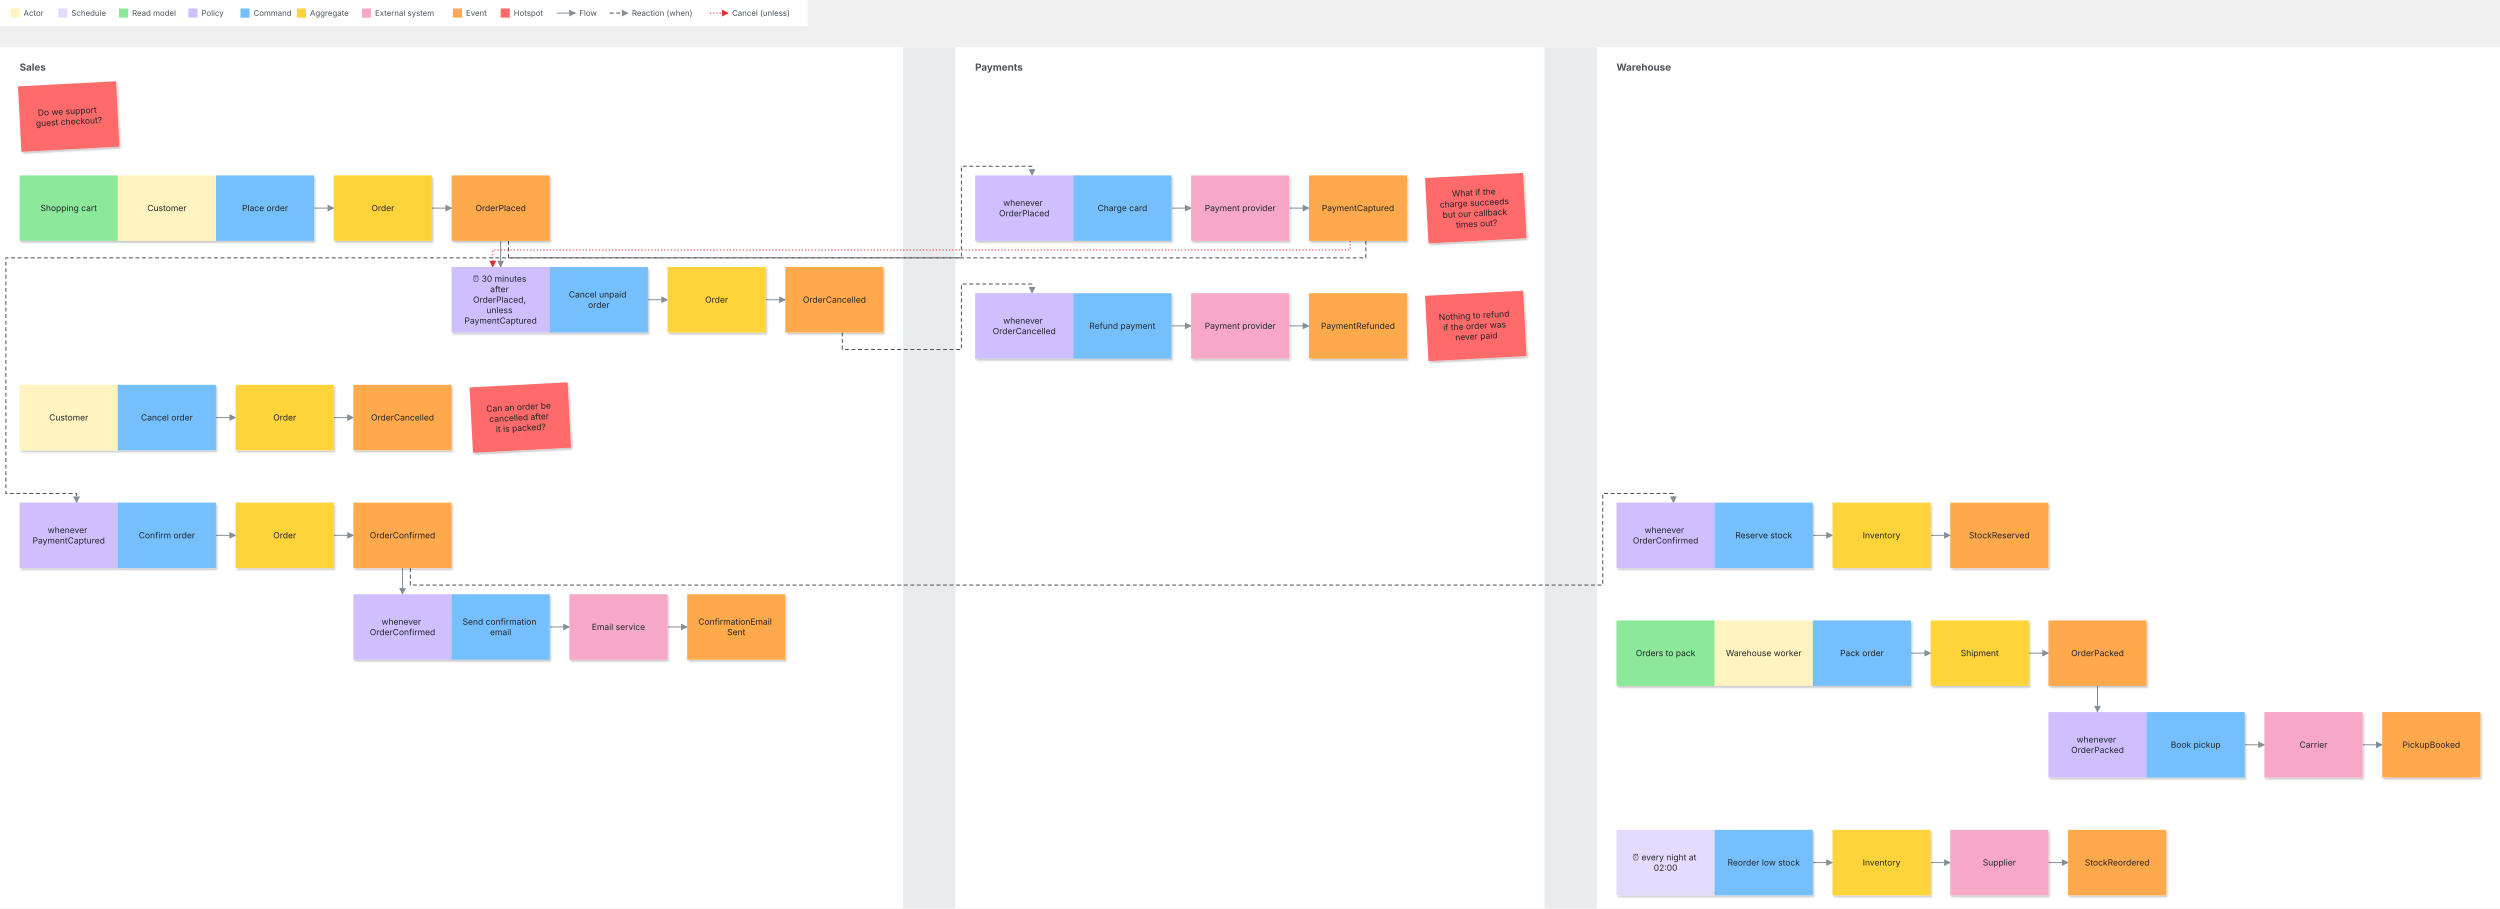
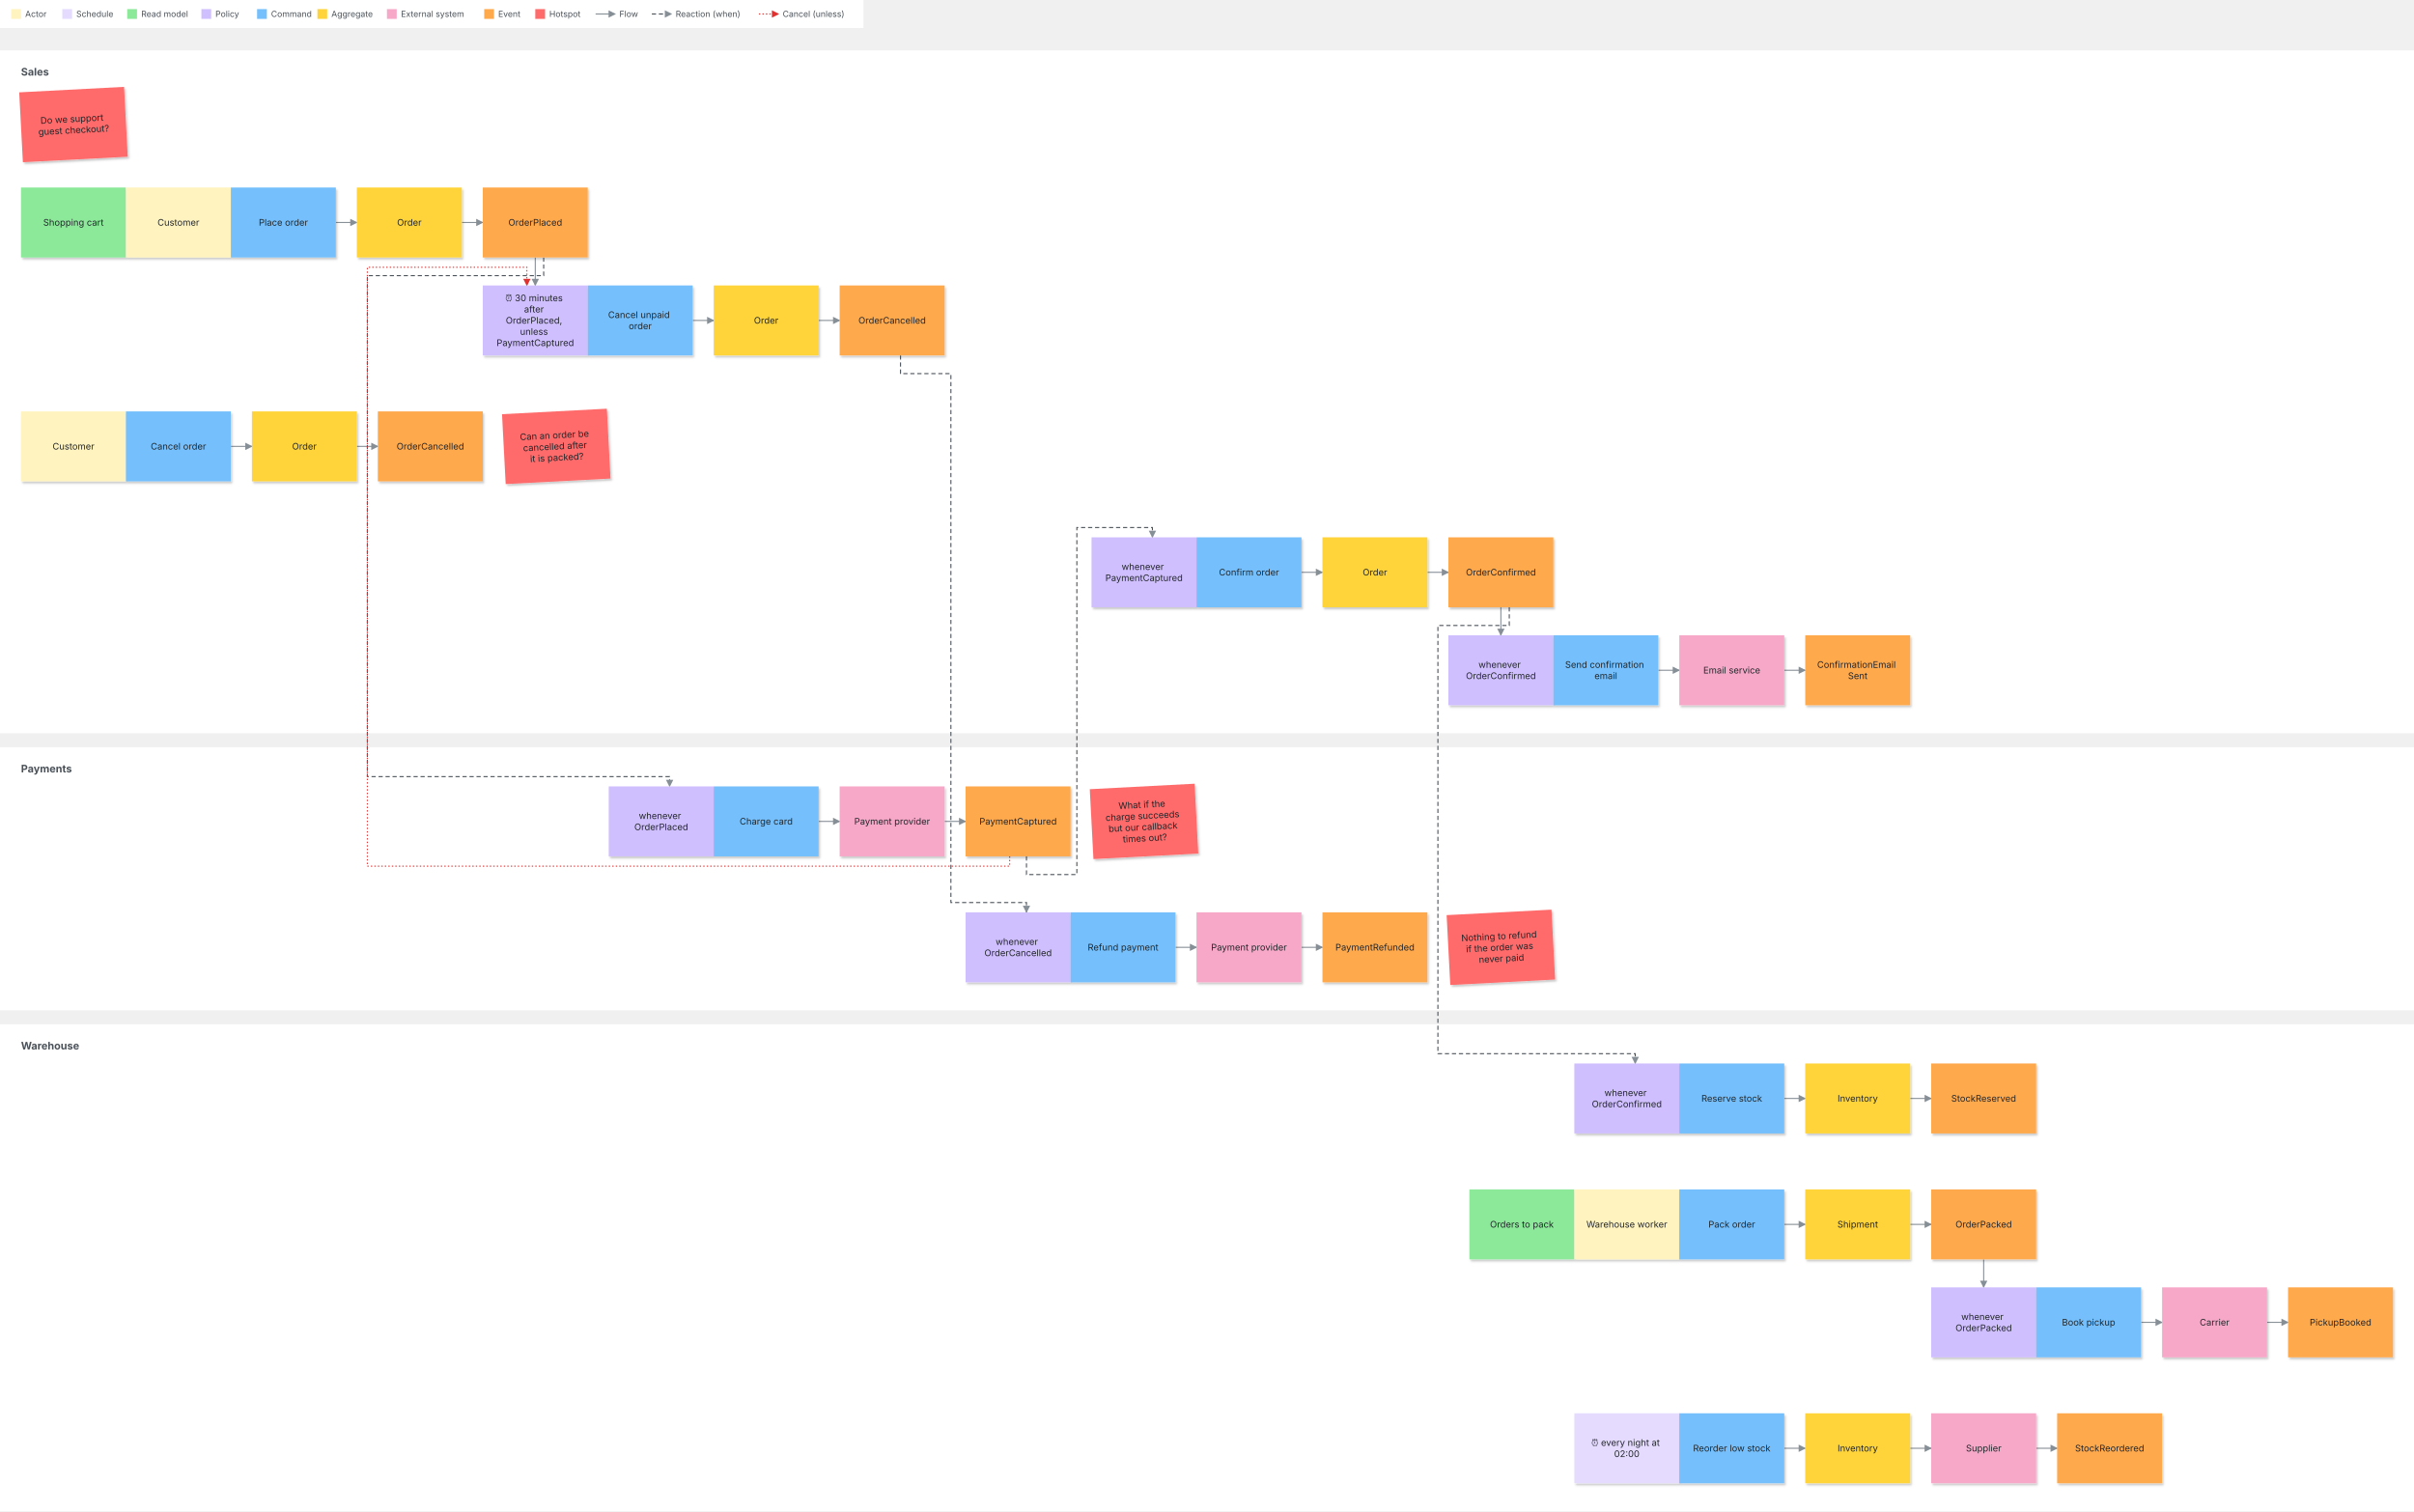
- <svg xmlns="http://www.w3.org/2000/svg" width="3820" height="1388" viewBox="0 0 3820 1388" font-family="system-ui, -apple-system, sans-serif">
+ <svg xmlns="http://www.w3.org/2000/svg" width="3450" height="2160" viewBox="0 0 3450 2160" font-family="system-ui, -apple-system, sans-serif">
  <defs>
    <marker id="arrow" viewBox="0 0 10 10" refX="9" refY="5" markerWidth="7" markerHeight="7" orient="auto-start-reverse">
      <path d="M0 0 L10 5 L0 10 z" fill="#868e96" />
    </marker>
    <marker id="cancel" viewBox="0 0 10 10" refX="9" refY="5" markerWidth="7" markerHeight="7" orient="auto-start-reverse">
      <path d="M0 0 L10 5 L0 10 z" fill="#e03131" />
    </marker>
    <filter id="shadow" x="-10%" y="-10%" width="130%" height="130%">
      <feDropShadow dx="2" dy="3" stdDeviation="2" flood-opacity="0.2" />
    </filter>
  </defs>
  <g class="legend">
    <rect class="background" width="1234" height="40" fill="#ffffff" />
    <rect x="16" y="13" width="14" height="14" fill="#fff3bf" />
    <text x="36" y="24.2" font-size="12" fill="#495057">Actor</text>
    <rect x="89" y="13" width="14" height="14" fill="#e5dbff" />
    <text x="109" y="24.2" font-size="12" fill="#495057">Schedule</text>
    <rect x="181.8" y="13" width="14" height="14" fill="#8ce99a" />
    <text x="201.8" y="24.2" font-size="12" fill="#495057">Read model</text>
    <rect x="287.8" y="13" width="14" height="14" fill="#d0bfff" />
    <text x="307.8" y="24.2" font-size="12" fill="#495057">Policy</text>
    <rect x="367.4" y="13" width="14" height="14" fill="#74c0fc" />
    <text x="387.4" y="24.2" font-size="12" fill="#495057">Command</text>
    <rect x="453.6" y="13" width="14" height="14" fill="#ffd43b" />
    <text x="473.6" y="24.2" font-size="12" fill="#495057">Aggregate</text>
    <rect x="553" y="13" width="14" height="14" fill="#f7a8c8" />
    <text x="573" y="24.2" font-size="12" fill="#495057">External system</text>
    <rect x="692" y="13" width="14" height="14" fill="#ffa94d" />
    <text x="712" y="24.2" font-size="12" fill="#495057">Event</text>
    <rect x="765" y="13" width="14" height="14" fill="#ff6b6b" />
    <text x="785" y="24.2" font-size="12" fill="#495057">Hotspot</text>
    <path class="arrow" d="M851.2 20 L879.2 20" fill="none" stroke="#868e96" stroke-width="1.5" marker-end="url(#arrow)" />
    <text x="885.2" y="24.2" font-size="12" fill="#495057">Flow</text>
    <path class="link" d="M931.6 20 L959.6 20" fill="none" stroke="#495057" stroke-width="1.5" stroke-dasharray="6 4" marker-end="url(#arrow)" />
    <text x="965.6" y="24.2" font-size="12" fill="#495057">Reaction (when)</text>
    <path class="cancel" d="M1084.6 20 L1112.6 20" fill="none" stroke="#e03131" stroke-width="1.5" stroke-dasharray="2 3" marker-end="url(#cancel)" />
    <text x="1118.6" y="24.2" font-size="12" fill="#495057">Cancel (unless)</text>
  </g>
  <g transform="translate(0 72)">
-     <rect class="background" width="3820" height="1316" fill="#ffffff" />
-     <rect class="gap" x="1380" y="0" width="80" height="1316" fill="#e9ecef" />
-     <rect class="gap" x="2360" y="0" width="80" height="1316" fill="#e9ecef" />
+     <rect class="background" x="0" y="0" width="3450" height="976" fill="#ffffff" />
+     <rect class="background" x="0" y="996" width="3450" height="376" fill="#ffffff" />
+     <rect class="background" x="0" y="1392" width="3450" height="696" fill="#ffffff" />
    <g class="lane" data-line="4">
      <text x="30" y="36" font-size="15" font-weight="bold" fill="#495057">Sales</text>
    </g>
    <g class="lane" data-line="18">
-       <text x="1490" y="36" font-size="15" font-weight="bold" fill="#495057">Payments</text>
+       <text x="30" y="1032" font-size="15" font-weight="bold" fill="#495057">Payments</text>
    </g>
    <g class="lane" data-line="27">
-       <text x="2470" y="36" font-size="15" font-weight="bold" fill="#495057">Warehouse</text>
+       <text x="30" y="1428" font-size="15" font-weight="bold" fill="#495057">Warehouse</text>
    </g>
    <path class="arrow" d="M480 246 L510 246" fill="none" stroke="#868e96" stroke-width="1.5" marker-end="url(#arrow)" />
    <path class="arrow" d="M660 246 L690 246" fill="none" stroke="#868e96" stroke-width="1.5" marker-end="url(#arrow)" />
    <path class="arrow" d="M990 386 L1020 386" fill="none" stroke="#868e96" stroke-width="1.5" marker-end="url(#arrow)" />
    <path class="arrow" d="M1170 386 L1200 386" fill="none" stroke="#868e96" stroke-width="1.5" marker-end="url(#arrow)" />
    <path class="arrow" d="M765 296 L765 316 L765 316 L765 336" fill="none" stroke="#868e96" stroke-width="1.5" marker-end="url(#arrow)" />
    <path class="arrow" d="M330 566 L360 566" fill="none" stroke="#868e96" stroke-width="1.5" marker-end="url(#arrow)" />
    <path class="arrow" d="M510 566 L540 566" fill="none" stroke="#868e96" stroke-width="1.5" marker-end="url(#arrow)" />
-     <path class="arrow" d="M330 746 L360 746" fill="none" stroke="#868e96" stroke-width="1.5" marker-end="url(#arrow)" />
-     <path class="arrow" d="M510 746 L540 746" fill="none" stroke="#868e96" stroke-width="1.5" marker-end="url(#arrow)" />
-     <path class="arrow" d="M840 886 L870 886" fill="none" stroke="#868e96" stroke-width="1.5" marker-end="url(#arrow)" />
-     <path class="arrow" d="M1020 886 L1050 886" fill="none" stroke="#868e96" stroke-width="1.5" marker-end="url(#arrow)" />
-     <path class="arrow" d="M615 796 L615 816 L615 816 L615 836" fill="none" stroke="#868e96" stroke-width="1.5" marker-end="url(#arrow)" />
-     <path class="arrow" d="M1790 246 L1820 246" fill="none" stroke="#868e96" stroke-width="1.5" marker-end="url(#arrow)" />
-     <path class="arrow" d="M1970 246 L2000 246" fill="none" stroke="#868e96" stroke-width="1.5" marker-end="url(#arrow)" />
-     <path class="arrow" d="M1790 426 L1820 426" fill="none" stroke="#868e96" stroke-width="1.5" marker-end="url(#arrow)" />
-     <path class="arrow" d="M1970 426 L2000 426" fill="none" stroke="#868e96" stroke-width="1.5" marker-end="url(#arrow)" />
-     <path class="arrow" d="M2770 746 L2800 746" fill="none" stroke="#868e96" stroke-width="1.5" marker-end="url(#arrow)" />
-     <path class="arrow" d="M2950 746 L2980 746" fill="none" stroke="#868e96" stroke-width="1.5" marker-end="url(#arrow)" />
-     <path class="arrow" d="M2920 926 L2950 926" fill="none" stroke="#868e96" stroke-width="1.5" marker-end="url(#arrow)" />
-     <path class="arrow" d="M3100 926 L3130 926" fill="none" stroke="#868e96" stroke-width="1.5" marker-end="url(#arrow)" />
-     <path class="arrow" d="M3430 1066 L3460 1066" fill="none" stroke="#868e96" stroke-width="1.5" marker-end="url(#arrow)" />
-     <path class="arrow" d="M3610 1066 L3640 1066" fill="none" stroke="#868e96" stroke-width="1.5" marker-end="url(#arrow)" />
-     <path class="arrow" d="M3205 976 L3205 996 L3205 996 L3205 1016" fill="none" stroke="#868e96" stroke-width="1.5" marker-end="url(#arrow)" />
-     <path class="arrow" d="M2770 1246 L2800 1246" fill="none" stroke="#868e96" stroke-width="1.5" marker-end="url(#arrow)" />
-     <path class="arrow" d="M2950 1246 L2980 1246" fill="none" stroke="#868e96" stroke-width="1.5" marker-end="url(#arrow)" />
-     <path class="arrow" d="M3130 1246 L3160 1246" fill="none" stroke="#868e96" stroke-width="1.5" marker-end="url(#arrow)" />
-     <path class="link" d="M2087 296 L2087 322 L9 322 L9 682 L117 682 L117 696" fill="none" stroke="#495057" stroke-width="1.5" stroke-dasharray="6 4" marker-end="url(#arrow)" />
-     <path class="link" d="M777 296 L777 322 L1469 322 L1469 182 L1577 182 L1577 196" fill="none" stroke="#495057" stroke-width="1.5" stroke-dasharray="6 4" marker-end="url(#arrow)" />
-     <path class="link" d="M1287 436 L1287 462 L1469 462 L1469 362 L1577 362 L1577 376" fill="none" stroke="#495057" stroke-width="1.5" stroke-dasharray="6 4" marker-end="url(#arrow)" />
-     <path class="link" d="M627 796 L627 822 L2449 822 L2449 682 L2557 682 L2557 696" fill="none" stroke="#495057" stroke-width="1.5" stroke-dasharray="6 4" marker-end="url(#arrow)" />
-     <path class="cancel" d="M2063 296 L2063 310 L753 310 L753 336" fill="none" stroke="#e03131" stroke-width="1.5" stroke-dasharray="2 3" marker-end="url(#cancel)" />
+     <path class="arrow" d="M1860 746 L1890 746" fill="none" stroke="#868e96" stroke-width="1.5" marker-end="url(#arrow)" />
+     <path class="arrow" d="M2040 746 L2070 746" fill="none" stroke="#868e96" stroke-width="1.5" marker-end="url(#arrow)" />
+     <path class="arrow" d="M2370 886 L2400 886" fill="none" stroke="#868e96" stroke-width="1.5" marker-end="url(#arrow)" />
+     <path class="arrow" d="M2550 886 L2580 886" fill="none" stroke="#868e96" stroke-width="1.5" marker-end="url(#arrow)" />
+     <path class="arrow" d="M2145 796 L2145 816 L2145 816 L2145 836" fill="none" stroke="#868e96" stroke-width="1.5" marker-end="url(#arrow)" />
+     <path class="arrow" d="M1170 1102 L1200 1102" fill="none" stroke="#868e96" stroke-width="1.5" marker-end="url(#arrow)" />
+     <path class="arrow" d="M1350 1102 L1380 1102" fill="none" stroke="#868e96" stroke-width="1.5" marker-end="url(#arrow)" />
+     <path class="arrow" d="M1680 1282 L1710 1282" fill="none" stroke="#868e96" stroke-width="1.5" marker-end="url(#arrow)" />
+     <path class="arrow" d="M1860 1282 L1890 1282" fill="none" stroke="#868e96" stroke-width="1.5" marker-end="url(#arrow)" />
+     <path class="arrow" d="M2550 1498 L2580 1498" fill="none" stroke="#868e96" stroke-width="1.5" marker-end="url(#arrow)" />
+     <path class="arrow" d="M2730 1498 L2760 1498" fill="none" stroke="#868e96" stroke-width="1.5" marker-end="url(#arrow)" />
+     <path class="arrow" d="M2550 1678 L2580 1678" fill="none" stroke="#868e96" stroke-width="1.5" marker-end="url(#arrow)" />
+     <path class="arrow" d="M2730 1678 L2760 1678" fill="none" stroke="#868e96" stroke-width="1.5" marker-end="url(#arrow)" />
+     <path class="arrow" d="M3060 1818 L3090 1818" fill="none" stroke="#868e96" stroke-width="1.5" marker-end="url(#arrow)" />
+     <path class="arrow" d="M3240 1818 L3270 1818" fill="none" stroke="#868e96" stroke-width="1.5" marker-end="url(#arrow)" />
+     <path class="arrow" d="M2835 1728 L2835 1748 L2835 1748 L2835 1768" fill="none" stroke="#868e96" stroke-width="1.5" marker-end="url(#arrow)" />
+     <path class="arrow" d="M2550 1998 L2580 1998" fill="none" stroke="#868e96" stroke-width="1.5" marker-end="url(#arrow)" />
+     <path class="arrow" d="M2730 1998 L2760 1998" fill="none" stroke="#868e96" stroke-width="1.5" marker-end="url(#arrow)" />
+     <path class="arrow" d="M2910 1998 L2940 1998" fill="none" stroke="#868e96" stroke-width="1.5" marker-end="url(#arrow)" />
+     <path class="link" d="M1467 1152 L1467 1178 L1539 1178 L1539 682 L1647 682 L1647 696" fill="none" stroke="#495057" stroke-width="1.5" stroke-dasharray="6 4" marker-end="url(#arrow)" />
+     <path class="link" d="M777 296 L777 322 L525 322 L525 1038 L957 1038 L957 1052" fill="none" stroke="#495057" stroke-width="1.5" stroke-dasharray="6 4" marker-end="url(#arrow)" />
+     <path class="link" d="M1287 436 L1287 462 L1359 462 L1359 1218 L1467 1218 L1467 1232" fill="none" stroke="#495057" stroke-width="1.5" stroke-dasharray="6 4" marker-end="url(#arrow)" />
+     <path class="link" d="M2157 796 L2157 822 L2055 822 L2055 1434 L2337 1434 L2337 1448" fill="none" stroke="#495057" stroke-width="1.5" stroke-dasharray="6 4" marker-end="url(#arrow)" />
+     <path class="cancel" d="M1443 1152 L1443 1166 L525 1166 L525 310 L753 310 L753 336" fill="none" stroke="#e03131" stroke-width="1.5" stroke-dasharray="2 3" marker-end="url(#cancel)" />
    <g class="hotspot" data-line="5" transform="rotate(-3 105 106)">
      <rect x="30" y="56" width="150" height="100" fill="#ff6b6b" filter="url(#shadow)" />
      <text x="105" y="102.55" text-anchor="middle" font-size="13" fill="#212529">
        <tspan x="105" dy="0">Do we support</tspan>
        <tspan x="105" dy="16">guest checkout?</tspan>
      </text>
    </g>
    <g class="read-model" data-line="6">
      <rect x="30" y="196" width="150" height="100" fill="#8ce99a" filter="url(#shadow)" />
      <text x="105" y="250.55" text-anchor="middle" font-size="13" fill="#212529">
        <tspan x="105" dy="0">Shopping cart</tspan>
      </text>
    </g>
    <g class="actor" data-line="7">
      <rect x="180" y="196" width="150" height="100" fill="#fff3bf" filter="url(#shadow)" />
      <text x="255" y="250.55" text-anchor="middle" font-size="13" fill="#212529">
        <tspan x="255" dy="0">Customer</tspan>
      </text>
    </g>
    <g class="command" data-line="7">
      <rect x="330" y="196" width="150" height="100" fill="#74c0fc" filter="url(#shadow)" />
      <text x="405" y="250.55" text-anchor="middle" font-size="13" fill="#212529">
        <tspan x="405" dy="0">Place order</tspan>
      </text>
    </g>
    <g class="aggregate" data-line="7">
      <rect x="510" y="196" width="150" height="100" fill="#ffd43b" filter="url(#shadow)" />
      <text x="585" y="250.55" text-anchor="middle" font-size="13" fill="#212529">
        <tspan x="585" dy="0">Order</tspan>
      </text>
    </g>
    <g class="event" data-line="7">
      <rect x="690" y="196" width="150" height="100" fill="#ffa94d" filter="url(#shadow)" />
      <text x="765" y="250.55" text-anchor="middle" font-size="13" fill="#212529">
        <tspan x="765" dy="0">OrderPlaced</tspan>
      </text>
    </g>
    <g class="policy" data-line="9">
      <rect x="690" y="336" width="150" height="100" fill="#d0bfff" filter="url(#shadow)" />
      <text x="765" y="358.55" text-anchor="middle" font-size="13" fill="#212529">
        <tspan x="765" dy="0">⏰ 30 minutes</tspan>
        <tspan x="765" dy="16">after</tspan>
        <tspan x="765" dy="16">OrderPlaced,</tspan>
        <tspan x="765" dy="16">unless</tspan>
        <tspan x="765" dy="16">PaymentCaptured</tspan>
      </text>
    </g>
    <g class="command" data-line="9">
      <rect x="840" y="336" width="150" height="100" fill="#74c0fc" filter="url(#shadow)" />
      <text x="915" y="382.55" text-anchor="middle" font-size="13" fill="#212529">
        <tspan x="915" dy="0">Cancel unpaid</tspan>
        <tspan x="915" dy="16">order</tspan>
      </text>
    </g>
    <g class="aggregate" data-line="9">
      <rect x="1020" y="336" width="150" height="100" fill="#ffd43b" filter="url(#shadow)" />
      <text x="1095" y="390.55" text-anchor="middle" font-size="13" fill="#212529">
        <tspan x="1095" dy="0">Order</tspan>
      </text>
    </g>
    <g class="event" data-line="9">
      <rect x="1200" y="336" width="150" height="100" fill="#ffa94d" filter="url(#shadow)" />
      <text x="1275" y="390.55" text-anchor="middle" font-size="13" fill="#212529">
        <tspan x="1275" dy="0">OrderCancelled</tspan>
      </text>
    </g>
    <g class="actor" data-line="11">
      <rect x="30" y="516" width="150" height="100" fill="#fff3bf" filter="url(#shadow)" />
      <text x="105" y="570.55" text-anchor="middle" font-size="13" fill="#212529">
        <tspan x="105" dy="0">Customer</tspan>
      </text>
    </g>
    <g class="command" data-line="11">
      <rect x="180" y="516" width="150" height="100" fill="#74c0fc" filter="url(#shadow)" />
      <text x="255" y="570.55" text-anchor="middle" font-size="13" fill="#212529">
        <tspan x="255" dy="0">Cancel order</tspan>
      </text>
    </g>
    <g class="aggregate" data-line="11">
      <rect x="360" y="516" width="150" height="100" fill="#ffd43b" filter="url(#shadow)" />
      <text x="435" y="570.55" text-anchor="middle" font-size="13" fill="#212529">
        <tspan x="435" dy="0">Order</tspan>
      </text>
    </g>
    <g class="event" data-line="11">
      <rect x="540" y="516" width="150" height="100" fill="#ffa94d" filter="url(#shadow)" />
      <text x="615" y="570.55" text-anchor="middle" font-size="13" fill="#212529">
        <tspan x="615" dy="0">OrderCancelled</tspan>
      </text>
    </g>
    <g class="hotspot" data-line="12" transform="rotate(-3 795 566)">
      <rect x="720" y="516" width="150" height="100" fill="#ff6b6b" filter="url(#shadow)" />
      <text x="795" y="554.55" text-anchor="middle" font-size="13" fill="#212529">
        <tspan x="795" dy="0">Can an order be</tspan>
        <tspan x="795" dy="16">cancelled after</tspan>
        <tspan x="795" dy="16">it is packed?</tspan>
      </text>
    </g>
    <g class="policy" data-line="15">
-       <rect x="30" y="696" width="150" height="100" fill="#d0bfff" filter="url(#shadow)" />
-       <text x="105" y="742.55" text-anchor="middle" font-size="13" fill="#212529">
-         <tspan x="105" dy="0">whenever</tspan>
-         <tspan x="105" dy="16">PaymentCaptured</tspan>
+       <rect x="1560" y="696" width="150" height="100" fill="#d0bfff" filter="url(#shadow)" />
+       <text x="1635" y="742.55" text-anchor="middle" font-size="13" fill="#212529">
+         <tspan x="1635" dy="0">whenever</tspan>
+         <tspan x="1635" dy="16">PaymentCaptured</tspan>
      </text>
    </g>
    <g class="command" data-line="15">
-       <rect x="180" y="696" width="150" height="100" fill="#74c0fc" filter="url(#shadow)" />
-       <text x="255" y="750.55" text-anchor="middle" font-size="13" fill="#212529">
-         <tspan x="255" dy="0">Confirm order</tspan>
+       <rect x="1710" y="696" width="150" height="100" fill="#74c0fc" filter="url(#shadow)" />
+       <text x="1785" y="750.55" text-anchor="middle" font-size="13" fill="#212529">
+         <tspan x="1785" dy="0">Confirm order</tspan>
      </text>
    </g>
    <g class="aggregate" data-line="15">
-       <rect x="360" y="696" width="150" height="100" fill="#ffd43b" filter="url(#shadow)" />
-       <text x="435" y="750.55" text-anchor="middle" font-size="13" fill="#212529">
-         <tspan x="435" dy="0">Order</tspan>
+       <rect x="1890" y="696" width="150" height="100" fill="#ffd43b" filter="url(#shadow)" />
+       <text x="1965" y="750.55" text-anchor="middle" font-size="13" fill="#212529">
+         <tspan x="1965" dy="0">Order</tspan>
      </text>
    </g>
    <g class="event" data-line="15">
-       <rect x="540" y="696" width="150" height="100" fill="#ffa94d" filter="url(#shadow)" />
-       <text x="615" y="750.55" text-anchor="middle" font-size="13" fill="#212529">
-         <tspan x="615" dy="0">OrderConfirmed</tspan>
+       <rect x="2070" y="696" width="150" height="100" fill="#ffa94d" filter="url(#shadow)" />
+       <text x="2145" y="750.55" text-anchor="middle" font-size="13" fill="#212529">
+         <tspan x="2145" dy="0">OrderConfirmed</tspan>
      </text>
    </g>
    <g class="policy" data-line="16">
-       <rect x="540" y="836" width="150" height="100" fill="#d0bfff" filter="url(#shadow)" />
-       <text x="615" y="882.55" text-anchor="middle" font-size="13" fill="#212529">
-         <tspan x="615" dy="0">whenever</tspan>
-         <tspan x="615" dy="16">OrderConfirmed</tspan>
+       <rect x="2070" y="836" width="150" height="100" fill="#d0bfff" filter="url(#shadow)" />
+       <text x="2145" y="882.55" text-anchor="middle" font-size="13" fill="#212529">
+         <tspan x="2145" dy="0">whenever</tspan>
+         <tspan x="2145" dy="16">OrderConfirmed</tspan>
      </text>
    </g>
    <g class="command" data-line="16">
-       <rect x="690" y="836" width="150" height="100" fill="#74c0fc" filter="url(#shadow)" />
-       <text x="765" y="882.55" text-anchor="middle" font-size="13" fill="#212529">
-         <tspan x="765" dy="0">Send confirmation</tspan>
-         <tspan x="765" dy="16">email</tspan>
+       <rect x="2220" y="836" width="150" height="100" fill="#74c0fc" filter="url(#shadow)" />
+       <text x="2295" y="882.55" text-anchor="middle" font-size="13" fill="#212529">
+         <tspan x="2295" dy="0">Send confirmation</tspan>
+         <tspan x="2295" dy="16">email</tspan>
      </text>
    </g>
    <g class="external" data-line="16">
-       <rect x="870" y="836" width="150" height="100" fill="#f7a8c8" filter="url(#shadow)" />
-       <text x="945" y="890.55" text-anchor="middle" font-size="13" fill="#212529">
-         <tspan x="945" dy="0">Email service</tspan>
+       <rect x="2400" y="836" width="150" height="100" fill="#f7a8c8" filter="url(#shadow)" />
+       <text x="2475" y="890.55" text-anchor="middle" font-size="13" fill="#212529">
+         <tspan x="2475" dy="0">Email service</tspan>
      </text>
    </g>
    <g class="event" data-line="16">
-       <rect x="1050" y="836" width="150" height="100" fill="#ffa94d" filter="url(#shadow)" />
-       <text x="1125" y="882.55" text-anchor="middle" font-size="13" fill="#212529">
-         <tspan x="1125" dy="0">ConfirmationEmail</tspan>
-         <tspan x="1125" dy="16">Sent</tspan>
+       <rect x="2580" y="836" width="150" height="100" fill="#ffa94d" filter="url(#shadow)" />
+       <text x="2655" y="882.55" text-anchor="middle" font-size="13" fill="#212529">
+         <tspan x="2655" dy="0">ConfirmationEmail</tspan>
+         <tspan x="2655" dy="16">Sent</tspan>
      </text>
    </g>
    <g class="policy" data-line="20">
-       <rect x="1490" y="196" width="150" height="100" fill="#d0bfff" filter="url(#shadow)" />
-       <text x="1565" y="242.55" text-anchor="middle" font-size="13" fill="#212529">
-         <tspan x="1565" dy="0">whenever</tspan>
-         <tspan x="1565" dy="16">OrderPlaced</tspan>
+       <rect x="870" y="1052" width="150" height="100" fill="#d0bfff" filter="url(#shadow)" />
+       <text x="945" y="1098.55" text-anchor="middle" font-size="13" fill="#212529">
+         <tspan x="945" dy="0">whenever</tspan>
+         <tspan x="945" dy="16">OrderPlaced</tspan>
      </text>
    </g>
    <g class="command" data-line="20">
-       <rect x="1640" y="196" width="150" height="100" fill="#74c0fc" filter="url(#shadow)" />
-       <text x="1715" y="250.55" text-anchor="middle" font-size="13" fill="#212529">
-         <tspan x="1715" dy="0">Charge card</tspan>
+       <rect x="1020" y="1052" width="150" height="100" fill="#74c0fc" filter="url(#shadow)" />
+       <text x="1095" y="1106.55" text-anchor="middle" font-size="13" fill="#212529">
+         <tspan x="1095" dy="0">Charge card</tspan>
      </text>
    </g>
    <g class="external" data-line="20">
-       <rect x="1820" y="196" width="150" height="100" fill="#f7a8c8" filter="url(#shadow)" />
-       <text x="1895" y="250.55" text-anchor="middle" font-size="13" fill="#212529">
-         <tspan x="1895" dy="0">Payment provider</tspan>
+       <rect x="1200" y="1052" width="150" height="100" fill="#f7a8c8" filter="url(#shadow)" />
+       <text x="1275" y="1106.55" text-anchor="middle" font-size="13" fill="#212529">
+         <tspan x="1275" dy="0">Payment provider</tspan>
      </text>
    </g>
    <g class="event" data-line="20">
-       <rect x="2000" y="196" width="150" height="100" fill="#ffa94d" filter="url(#shadow)" />
-       <text x="2075" y="250.55" text-anchor="middle" font-size="13" fill="#212529">
-         <tspan x="2075" dy="0">PaymentCaptured</tspan>
-       </text>
-     </g>
-     <g class="hotspot" data-line="21" transform="rotate(-3 2255 246)">
-       <rect x="2180" y="196" width="150" height="100" fill="#ff6b6b" filter="url(#shadow)" />
-       <text x="2255" y="226.55" text-anchor="middle" font-size="13" fill="#212529">
-         <tspan x="2255" dy="0">What if the</tspan>
-         <tspan x="2255" dy="16">charge succeeds</tspan>
-         <tspan x="2255" dy="16">but our callback</tspan>
-         <tspan x="2255" dy="16">times out?</tspan>
+       <rect x="1380" y="1052" width="150" height="100" fill="#ffa94d" filter="url(#shadow)" />
+       <text x="1455" y="1106.55" text-anchor="middle" font-size="13" fill="#212529">
+         <tspan x="1455" dy="0">PaymentCaptured</tspan>
+       </text>
+     </g>
+     <g class="hotspot" data-line="21" transform="rotate(-3 1635 1102)">
+       <rect x="1560" y="1052" width="150" height="100" fill="#ff6b6b" filter="url(#shadow)" />
+       <text x="1635" y="1082.55" text-anchor="middle" font-size="13" fill="#212529">
+         <tspan x="1635" dy="0">What if the</tspan>
+         <tspan x="1635" dy="16">charge succeeds</tspan>
+         <tspan x="1635" dy="16">but our callback</tspan>
+         <tspan x="1635" dy="16">times out?</tspan>
      </text>
    </g>
    <g class="policy" data-line="24">
-       <rect x="1490" y="376" width="150" height="100" fill="#d0bfff" filter="url(#shadow)" />
-       <text x="1565" y="422.55" text-anchor="middle" font-size="13" fill="#212529">
-         <tspan x="1565" dy="0">whenever</tspan>
-         <tspan x="1565" dy="16">OrderCancelled</tspan>
+       <rect x="1380" y="1232" width="150" height="100" fill="#d0bfff" filter="url(#shadow)" />
+       <text x="1455" y="1278.55" text-anchor="middle" font-size="13" fill="#212529">
+         <tspan x="1455" dy="0">whenever</tspan>
+         <tspan x="1455" dy="16">OrderCancelled</tspan>
      </text>
    </g>
    <g class="command" data-line="24">
-       <rect x="1640" y="376" width="150" height="100" fill="#74c0fc" filter="url(#shadow)" />
-       <text x="1715" y="430.55" text-anchor="middle" font-size="13" fill="#212529">
-         <tspan x="1715" dy="0">Refund payment</tspan>
+       <rect x="1530" y="1232" width="150" height="100" fill="#74c0fc" filter="url(#shadow)" />
+       <text x="1605" y="1286.55" text-anchor="middle" font-size="13" fill="#212529">
+         <tspan x="1605" dy="0">Refund payment</tspan>
      </text>
    </g>
    <g class="external" data-line="24">
-       <rect x="1820" y="376" width="150" height="100" fill="#f7a8c8" filter="url(#shadow)" />
-       <text x="1895" y="430.55" text-anchor="middle" font-size="13" fill="#212529">
-         <tspan x="1895" dy="0">Payment provider</tspan>
+       <rect x="1710" y="1232" width="150" height="100" fill="#f7a8c8" filter="url(#shadow)" />
+       <text x="1785" y="1286.55" text-anchor="middle" font-size="13" fill="#212529">
+         <tspan x="1785" dy="0">Payment provider</tspan>
      </text>
    </g>
    <g class="event" data-line="24">
-       <rect x="2000" y="376" width="150" height="100" fill="#ffa94d" filter="url(#shadow)" />
-       <text x="2075" y="430.55" text-anchor="middle" font-size="13" fill="#212529">
-         <tspan x="2075" dy="0">PaymentRefunded</tspan>
-       </text>
-     </g>
-     <g class="hotspot" data-line="25" transform="rotate(-3 2255 426)">
-       <rect x="2180" y="376" width="150" height="100" fill="#ff6b6b" filter="url(#shadow)" />
-       <text x="2255" y="414.55" text-anchor="middle" font-size="13" fill="#212529">
-         <tspan x="2255" dy="0">Nothing to refund</tspan>
-         <tspan x="2255" dy="16">if the order was</tspan>
-         <tspan x="2255" dy="16">never paid</tspan>
+       <rect x="1890" y="1232" width="150" height="100" fill="#ffa94d" filter="url(#shadow)" />
+       <text x="1965" y="1286.55" text-anchor="middle" font-size="13" fill="#212529">
+         <tspan x="1965" dy="0">PaymentRefunded</tspan>
+       </text>
+     </g>
+     <g class="hotspot" data-line="25" transform="rotate(-3 2145 1282)">
+       <rect x="2070" y="1232" width="150" height="100" fill="#ff6b6b" filter="url(#shadow)" />
+       <text x="2145" y="1270.55" text-anchor="middle" font-size="13" fill="#212529">
+         <tspan x="2145" dy="0">Nothing to refund</tspan>
+         <tspan x="2145" dy="16">if the order was</tspan>
+         <tspan x="2145" dy="16">never paid</tspan>
      </text>
    </g>
    <g class="policy" data-line="29">
-       <rect x="2470" y="696" width="150" height="100" fill="#d0bfff" filter="url(#shadow)" />
-       <text x="2545" y="742.55" text-anchor="middle" font-size="13" fill="#212529">
-         <tspan x="2545" dy="0">whenever</tspan>
-         <tspan x="2545" dy="16">OrderConfirmed</tspan>
+       <rect x="2250" y="1448" width="150" height="100" fill="#d0bfff" filter="url(#shadow)" />
+       <text x="2325" y="1494.55" text-anchor="middle" font-size="13" fill="#212529">
+         <tspan x="2325" dy="0">whenever</tspan>
+         <tspan x="2325" dy="16">OrderConfirmed</tspan>
      </text>
    </g>
    <g class="command" data-line="29">
-       <rect x="2620" y="696" width="150" height="100" fill="#74c0fc" filter="url(#shadow)" />
-       <text x="2695" y="750.55" text-anchor="middle" font-size="13" fill="#212529">
-         <tspan x="2695" dy="0">Reserve stock</tspan>
+       <rect x="2400" y="1448" width="150" height="100" fill="#74c0fc" filter="url(#shadow)" />
+       <text x="2475" y="1502.55" text-anchor="middle" font-size="13" fill="#212529">
+         <tspan x="2475" dy="0">Reserve stock</tspan>
      </text>
    </g>
    <g class="aggregate" data-line="29">
-       <rect x="2800" y="696" width="150" height="100" fill="#ffd43b" filter="url(#shadow)" />
-       <text x="2875" y="750.55" text-anchor="middle" font-size="13" fill="#212529">
-         <tspan x="2875" dy="0">Inventory</tspan>
+       <rect x="2580" y="1448" width="150" height="100" fill="#ffd43b" filter="url(#shadow)" />
+       <text x="2655" y="1502.55" text-anchor="middle" font-size="13" fill="#212529">
+         <tspan x="2655" dy="0">Inventory</tspan>
      </text>
    </g>
    <g class="event" data-line="29">
-       <rect x="2980" y="696" width="150" height="100" fill="#ffa94d" filter="url(#shadow)" />
-       <text x="3055" y="750.55" text-anchor="middle" font-size="13" fill="#212529">
-         <tspan x="3055" dy="0">StockReserved</tspan>
+       <rect x="2760" y="1448" width="150" height="100" fill="#ffa94d" filter="url(#shadow)" />
+       <text x="2835" y="1502.55" text-anchor="middle" font-size="13" fill="#212529">
+         <tspan x="2835" dy="0">StockReserved</tspan>
      </text>
    </g>
    <g class="read-model" data-line="31">
-       <rect x="2470" y="876" width="150" height="100" fill="#8ce99a" filter="url(#shadow)" />
-       <text x="2545" y="930.55" text-anchor="middle" font-size="13" fill="#212529">
-         <tspan x="2545" dy="0">Orders to pack</tspan>
+       <rect x="2100" y="1628" width="150" height="100" fill="#8ce99a" filter="url(#shadow)" />
+       <text x="2175" y="1682.55" text-anchor="middle" font-size="13" fill="#212529">
+         <tspan x="2175" dy="0">Orders to pack</tspan>
      </text>
    </g>
    <g class="actor" data-line="32">
-       <rect x="2620" y="876" width="150" height="100" fill="#fff3bf" filter="url(#shadow)" />
-       <text x="2695" y="930.55" text-anchor="middle" font-size="13" fill="#212529">
-         <tspan x="2695" dy="0">Warehouse worker</tspan>
+       <rect x="2250" y="1628" width="150" height="100" fill="#fff3bf" filter="url(#shadow)" />
+       <text x="2325" y="1682.55" text-anchor="middle" font-size="13" fill="#212529">
+         <tspan x="2325" dy="0">Warehouse worker</tspan>
      </text>
    </g>
    <g class="command" data-line="32">
-       <rect x="2770" y="876" width="150" height="100" fill="#74c0fc" filter="url(#shadow)" />
-       <text x="2845" y="930.55" text-anchor="middle" font-size="13" fill="#212529">
-         <tspan x="2845" dy="0">Pack order</tspan>
+       <rect x="2400" y="1628" width="150" height="100" fill="#74c0fc" filter="url(#shadow)" />
+       <text x="2475" y="1682.55" text-anchor="middle" font-size="13" fill="#212529">
+         <tspan x="2475" dy="0">Pack order</tspan>
      </text>
    </g>
    <g class="aggregate" data-line="32">
-       <rect x="2950" y="876" width="150" height="100" fill="#ffd43b" filter="url(#shadow)" />
-       <text x="3025" y="930.55" text-anchor="middle" font-size="13" fill="#212529">
-         <tspan x="3025" dy="0">Shipment</tspan>
+       <rect x="2580" y="1628" width="150" height="100" fill="#ffd43b" filter="url(#shadow)" />
+       <text x="2655" y="1682.55" text-anchor="middle" font-size="13" fill="#212529">
+         <tspan x="2655" dy="0">Shipment</tspan>
      </text>
    </g>
    <g class="event" data-line="32">
-       <rect x="3130" y="876" width="150" height="100" fill="#ffa94d" filter="url(#shadow)" />
-       <text x="3205" y="930.55" text-anchor="middle" font-size="13" fill="#212529">
-         <tspan x="3205" dy="0">OrderPacked</tspan>
+       <rect x="2760" y="1628" width="150" height="100" fill="#ffa94d" filter="url(#shadow)" />
+       <text x="2835" y="1682.55" text-anchor="middle" font-size="13" fill="#212529">
+         <tspan x="2835" dy="0">OrderPacked</tspan>
      </text>
    </g>
    <g class="policy" data-line="33">
-       <rect x="3130" y="1016" width="150" height="100" fill="#d0bfff" filter="url(#shadow)" />
-       <text x="3205" y="1062.55" text-anchor="middle" font-size="13" fill="#212529">
-         <tspan x="3205" dy="0">whenever</tspan>
-         <tspan x="3205" dy="16">OrderPacked</tspan>
+       <rect x="2760" y="1768" width="150" height="100" fill="#d0bfff" filter="url(#shadow)" />
+       <text x="2835" y="1814.55" text-anchor="middle" font-size="13" fill="#212529">
+         <tspan x="2835" dy="0">whenever</tspan>
+         <tspan x="2835" dy="16">OrderPacked</tspan>
      </text>
    </g>
    <g class="command" data-line="33">
-       <rect x="3280" y="1016" width="150" height="100" fill="#74c0fc" filter="url(#shadow)" />
-       <text x="3355" y="1070.55" text-anchor="middle" font-size="13" fill="#212529">
-         <tspan x="3355" dy="0">Book pickup</tspan>
+       <rect x="2910" y="1768" width="150" height="100" fill="#74c0fc" filter="url(#shadow)" />
+       <text x="2985" y="1822.55" text-anchor="middle" font-size="13" fill="#212529">
+         <tspan x="2985" dy="0">Book pickup</tspan>
      </text>
    </g>
    <g class="external" data-line="33">
-       <rect x="3460" y="1016" width="150" height="100" fill="#f7a8c8" filter="url(#shadow)" />
-       <text x="3535" y="1070.55" text-anchor="middle" font-size="13" fill="#212529">
-         <tspan x="3535" dy="0">Carrier</tspan>
+       <rect x="3090" y="1768" width="150" height="100" fill="#f7a8c8" filter="url(#shadow)" />
+       <text x="3165" y="1822.55" text-anchor="middle" font-size="13" fill="#212529">
+         <tspan x="3165" dy="0">Carrier</tspan>
      </text>
    </g>
    <g class="event" data-line="33">
-       <rect x="3640" y="1016" width="150" height="100" fill="#ffa94d" filter="url(#shadow)" />
-       <text x="3715" y="1070.55" text-anchor="middle" font-size="13" fill="#212529">
-         <tspan x="3715" dy="0">PickupBooked</tspan>
+       <rect x="3270" y="1768" width="150" height="100" fill="#ffa94d" filter="url(#shadow)" />
+       <text x="3345" y="1822.55" text-anchor="middle" font-size="13" fill="#212529">
+         <tspan x="3345" dy="0">PickupBooked</tspan>
      </text>
    </g>
    <g class="schedule" data-line="35">
-       <rect x="2470" y="1196" width="150" height="100" fill="#e5dbff" filter="url(#shadow)" />
-       <text x="2545" y="1242.55" text-anchor="middle" font-size="13" fill="#212529">
-         <tspan x="2545" dy="0">⏰ every night at</tspan>
-         <tspan x="2545" dy="16">02:00</tspan>
+       <rect x="2250" y="1948" width="150" height="100" fill="#e5dbff" filter="url(#shadow)" />
+       <text x="2325" y="1994.55" text-anchor="middle" font-size="13" fill="#212529">
+         <tspan x="2325" dy="0">⏰ every night at</tspan>
+         <tspan x="2325" dy="16">02:00</tspan>
      </text>
    </g>
    <g class="command" data-line="35">
-       <rect x="2620" y="1196" width="150" height="100" fill="#74c0fc" filter="url(#shadow)" />
-       <text x="2695" y="1250.55" text-anchor="middle" font-size="13" fill="#212529">
-         <tspan x="2695" dy="0">Reorder low stock</tspan>
+       <rect x="2400" y="1948" width="150" height="100" fill="#74c0fc" filter="url(#shadow)" />
+       <text x="2475" y="2002.55" text-anchor="middle" font-size="13" fill="#212529">
+         <tspan x="2475" dy="0">Reorder low stock</tspan>
      </text>
    </g>
    <g class="aggregate" data-line="35">
-       <rect x="2800" y="1196" width="150" height="100" fill="#ffd43b" filter="url(#shadow)" />
-       <text x="2875" y="1250.55" text-anchor="middle" font-size="13" fill="#212529">
-         <tspan x="2875" dy="0">Inventory</tspan>
+       <rect x="2580" y="1948" width="150" height="100" fill="#ffd43b" filter="url(#shadow)" />
+       <text x="2655" y="2002.55" text-anchor="middle" font-size="13" fill="#212529">
+         <tspan x="2655" dy="0">Inventory</tspan>
      </text>
    </g>
    <g class="external" data-line="35">
-       <rect x="2980" y="1196" width="150" height="100" fill="#f7a8c8" filter="url(#shadow)" />
-       <text x="3055" y="1250.55" text-anchor="middle" font-size="13" fill="#212529">
-         <tspan x="3055" dy="0">Supplier</tspan>
+       <rect x="2760" y="1948" width="150" height="100" fill="#f7a8c8" filter="url(#shadow)" />
+       <text x="2835" y="2002.55" text-anchor="middle" font-size="13" fill="#212529">
+         <tspan x="2835" dy="0">Supplier</tspan>
      </text>
    </g>
    <g class="event" data-line="35">
-       <rect x="3160" y="1196" width="150" height="100" fill="#ffa94d" filter="url(#shadow)" />
-       <text x="3235" y="1250.55" text-anchor="middle" font-size="13" fill="#212529">
-         <tspan x="3235" dy="0">StockReordered</tspan>
+       <rect x="2940" y="1948" width="150" height="100" fill="#ffa94d" filter="url(#shadow)" />
+       <text x="3015" y="2002.55" text-anchor="middle" font-size="13" fill="#212529">
+         <tspan x="3015" dy="0">StockReordered</tspan>
      </text>
    </g>
  </g>
</svg>
